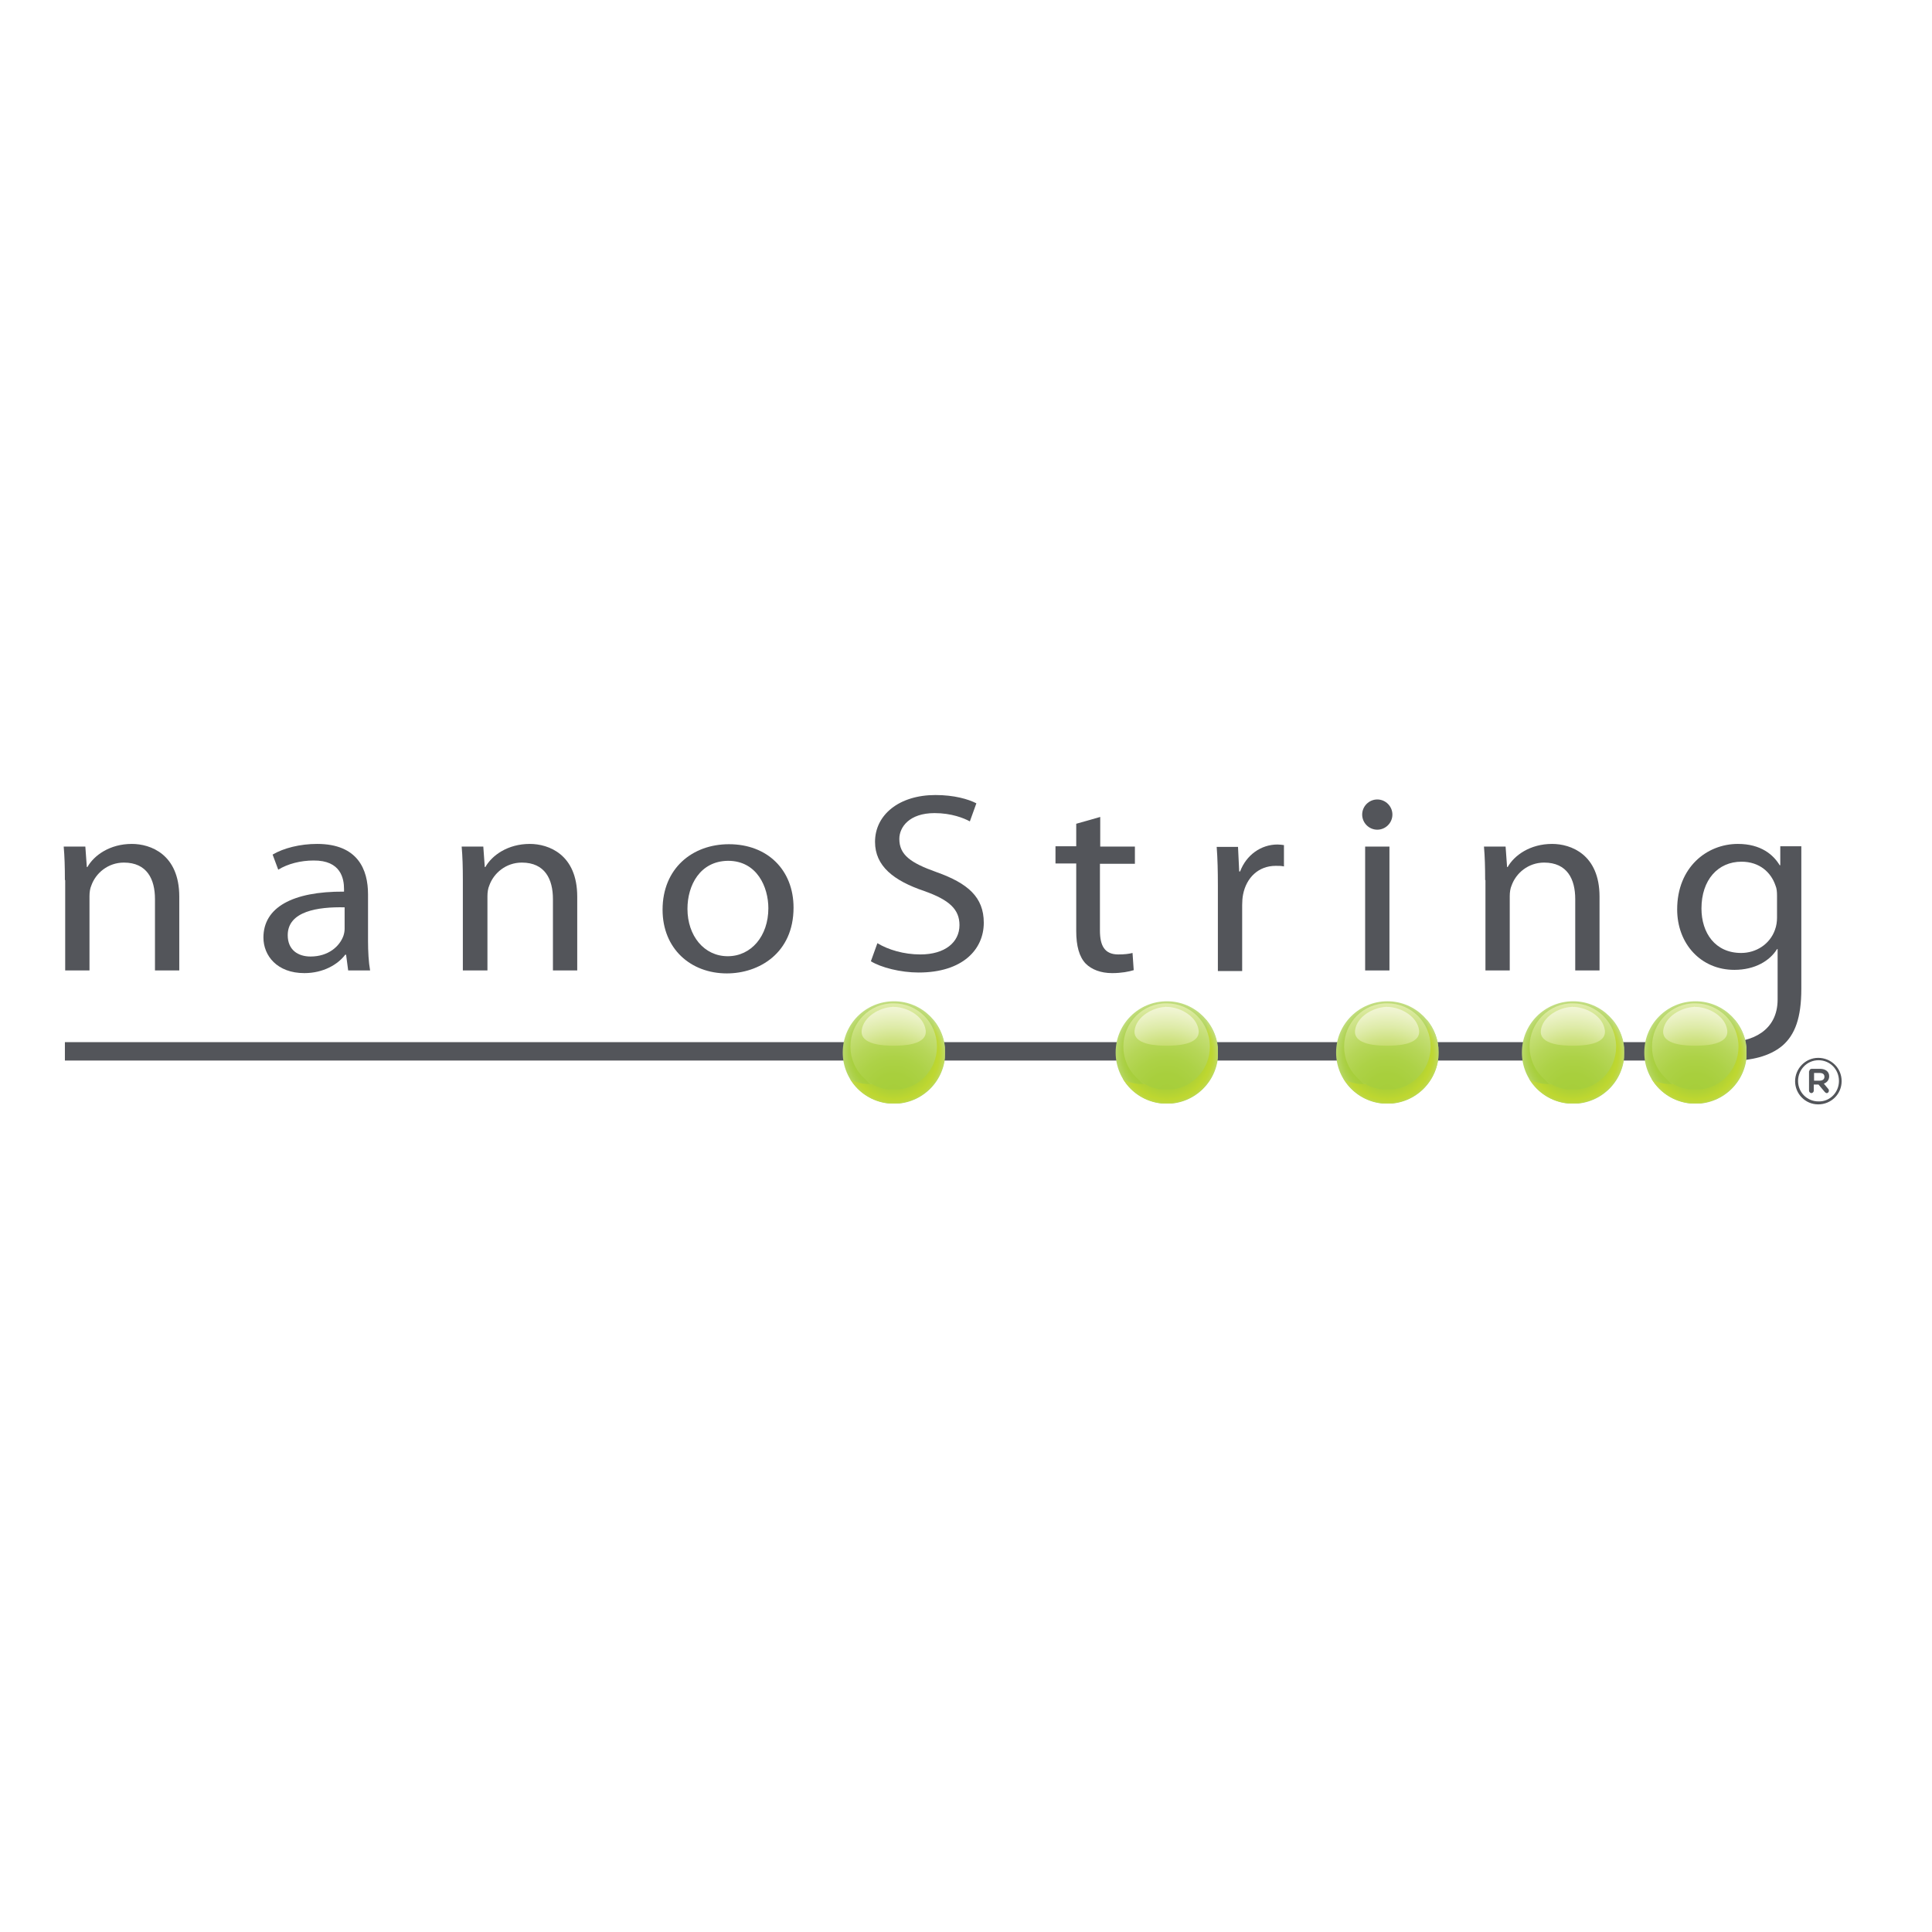
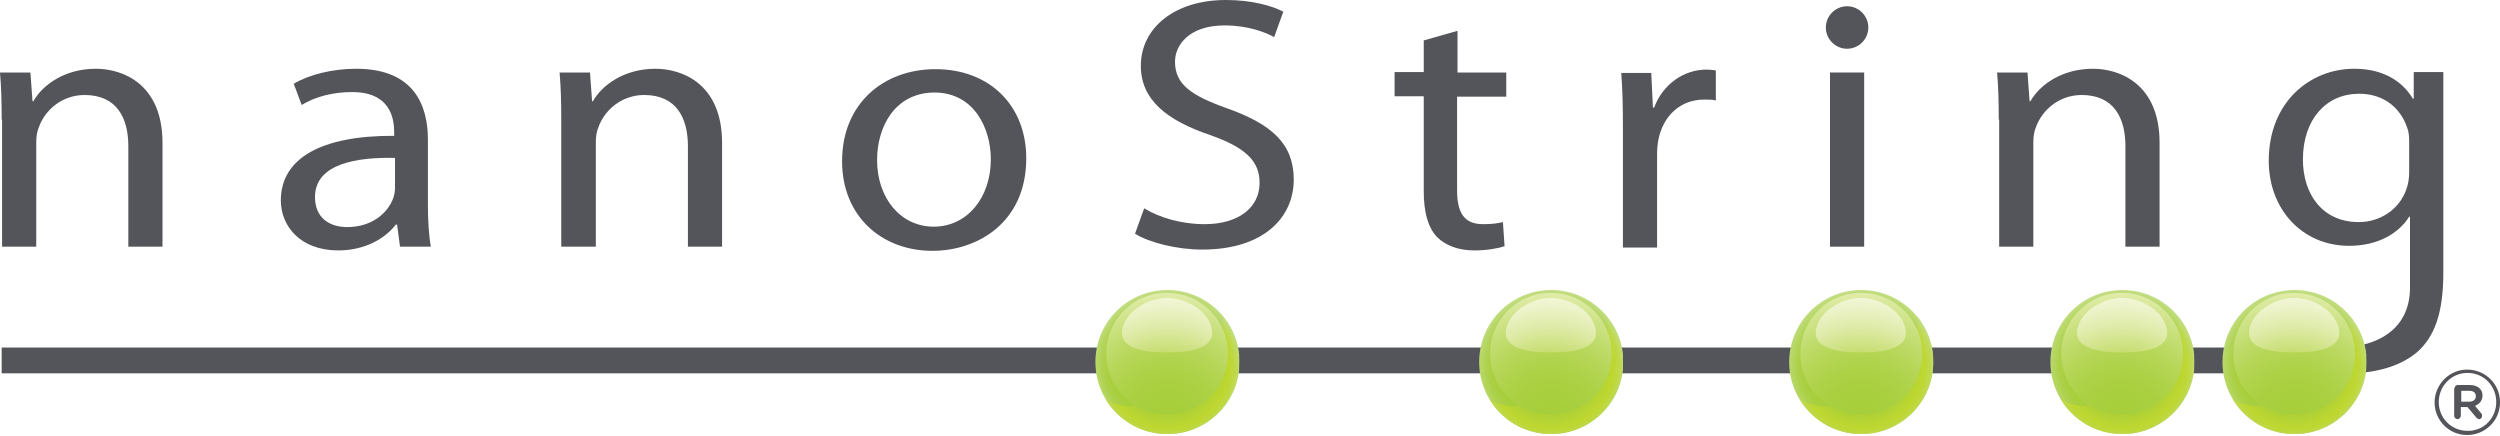
- <svg xmlns="http://www.w3.org/2000/svg" xmlns:xlink="http://www.w3.org/1999/xlink" version="1.1" id="layer" x="0px" y="0px" viewBox="-153 -46 652 652" style="enable-background:new -153 -46 652 652;" xml:space="preserve">
+ <svg xmlns="http://www.w3.org/2000/svg" xmlns:xlink="http://www.w3.org/1999/xlink" version="1.1" id="layer" x="0px" y="0px" style="enable-background:new -153 -46 652 652;" xml:space="preserve" viewBox="-131.5 222.3 600 104.4">
  <style type="text/css">
	.st0{fill:#53555A;}
	.st1{clip-path:url(#SVGID_4_);fill:url(#SVGID_5_);}
	.st2{clip-path:url(#SVGID_7_);fill:url(#SVGID_8_);}
	.st3{clip-path:url(#SVGID_10_);fill:url(#SVGID_11_);}
	.st4{clip-path:url(#SVGID_13_);fill:url(#SVGID_14_);}
	.st5{clip-path:url(#SVGID_18_);fill:url(#SVGID_19_);}
	.st6{clip-path:url(#SVGID_21_);fill:url(#SVGID_22_);}
	.st7{clip-path:url(#SVGID_24_);fill:url(#SVGID_25_);}
	.st8{clip-path:url(#SVGID_27_);fill:url(#SVGID_28_);}
	.st9{clip-path:url(#SVGID_32_);fill:url(#SVGID_33_);}
	.st10{clip-path:url(#SVGID_35_);fill:url(#SVGID_36_);}
	.st11{clip-path:url(#SVGID_38_);fill:url(#SVGID_39_);}
	.st12{clip-path:url(#SVGID_41_);fill:url(#SVGID_42_);}
	.st13{clip-path:url(#SVGID_46_);fill:url(#SVGID_47_);}
	.st14{clip-path:url(#SVGID_49_);fill:url(#SVGID_50_);}
	.st15{clip-path:url(#SVGID_52_);fill:url(#SVGID_53_);}
	.st16{clip-path:url(#SVGID_55_);fill:url(#SVGID_56_);}
	.st17{clip-path:url(#SVGID_60_);fill:url(#SVGID_61_);}
	.st18{clip-path:url(#SVGID_63_);fill:url(#SVGID_64_);}
	.st19{clip-path:url(#SVGID_66_);fill:url(#SVGID_67_);}
	.st20{clip-path:url(#SVGID_69_);fill:url(#SVGID_70_);}
</style>
  <g>
    <path class="st0" d="M447.8,239.7v6.3h-0.2c-2.1-3.5-6.3-7.2-14.1-7.2c-10.5,0-20.5,7.9-20.5,22.1c0,11.6,8,20.4,19.3,20.4   c7,0,12-3.1,14.4-7h0.2v17c0,10.6-8.7,14.4-17.1,14.4h-560.9v6.2h560.9v-0.1c0.7,0,1.5,0.1,2.2,0.1c5.7,0,12.1-1.3,16.5-5   c4.3-3.7,6.4-9.5,6.4-19.2v-48.1H447.8z M446.7,263.7c0,1.3-0.2,2.8-0.7,4.1c-1.7,4.8-6.3,7.8-11.4,7.8c-8.8,0-13.4-6.8-13.4-15   c0-9.7,5.6-15.8,13.5-15.8c6.1,0,10,3.6,11.5,8.1c0.4,0.9,0.5,2.1,0.5,3.4V263.7z" />
    <path class="st0" d="M316.9,228.9c0,2.8-2.3,5.1-5.1,5.1c-2.8,0-5.1-2.3-5.1-5.1c0-2.8,2.3-5.1,5.1-5.1   C314.6,223.8,316.9,226.1,316.9,228.9" />
    <path class="st0" d="M-131.1,251c0-4.4-0.1-7.9-0.4-11.3h7.3l0.5,6.9h0.2c2.2-3.9,7.5-7.8,15-7.8c6.3,0,16,3.5,16,17.8v24.9h-8.2   v-24.1c0-6.7-2.7-12.3-10.5-12.3c-5.3,0-9.5,3.5-11,7.8c-0.4,0.9-0.6,2.2-0.6,3.5v25.1h-8.2V251z" />
    <path class="st0" d="M-28.8,271.5c0,3.6,0.2,7.2,0.7,10h-7.4l-0.7-5.3h-0.3c-2.5,3.3-7.4,6.2-13.8,6.2c-9.2,0-13.8-5.9-13.8-12   c0-10.1,9.7-15.6,27.2-15.5V254c0-3.4-1-9.7-10.3-9.6c-4.3,0-8.7,1.1-11.9,3.1l-1.9-5.1c3.7-2.2,9.3-3.6,15-3.6   c13.8,0,17.2,8.7,17.2,17V271.5z M-36.7,260.2c-9-0.2-19.2,1.3-19.2,9.4c0,5,3.5,7.2,7.7,7.2c6,0,9.8-3.4,11.1-7   c0.3-0.9,0.4-1.7,0.4-2.4V260.2z" />
    <path class="st0" d="M3.2,251c0-4.4-0.1-7.9-0.4-11.3h7.3l0.5,6.9h0.2c2.2-3.9,7.5-7.8,15-7.8c6.3,0,16,3.5,16,17.8v24.9h-8.2   v-24.1c0-6.7-2.7-12.3-10.5-12.3c-5.3,0-9.5,3.5-11,7.8c-0.4,0.9-0.6,2.2-0.6,3.5v25.1H3.2V251z" />
    <path class="st0" d="M114.8,260.3c0,15.4-11.7,22.2-22.5,22.2c-12.2,0-21.7-8.3-21.7-21.5c0-13.9,10-22.1,22.4-22.1   C106,238.9,114.8,247.6,114.8,260.3 M79,260.7c0,9.1,5.6,16,13.6,16c7.9,0,13.7-6.8,13.7-16.2c0-7.1-3.8-16-13.6-16   C83.2,244.6,79,252.8,79,260.7" />
    <path class="st0" d="M143.1,272.3c3.6,2.2,8.9,3.8,14.5,3.8c8.3,0,13.2-4.1,13.2-9.9c0-5.3-3.4-8.5-11.9-11.5   c-10.3-3.5-16.6-8.4-16.6-16.6c0-9.1,8.1-15.8,20.4-15.8c6.3,0,11.1,1.4,13.8,2.8l-2.2,6.1c-2-1.1-6.2-2.8-11.9-2.8   c-8.6,0-11.9,4.8-11.9,8.7c0,5.4,3.8,8.1,12.5,11.2c10.7,3.8,16,8.5,16,17.1c0,9-7.1,16.8-22,16.8c-6.1,0-12.7-1.7-16.1-3.8   L143.1,272.3z" />
    <path class="st0" d="M218.3,229.7v10H230v5.8h-11.8V268c0,5.2,1.6,8.1,6.2,8.1c2.2,0,3.6-0.2,4.8-0.5l0.4,5.8c-1.6,0.5-4.1,1-7.3,1   c-3.8,0-6.9-1.2-8.9-3.2c-2.2-2.3-3.2-6-3.2-11v-22.8h-7v-5.8h7V232L218.3,229.7z" />
    <path class="st0" d="M258,252.8c0-4.9-0.1-9.1-0.4-13h7.2l0.4,8.3h0.3c2.1-5.6,7.1-9.1,12.6-9.1c0.8,0,1.5,0.1,2.2,0.2v7.2   c-0.8-0.2-1.7-0.2-2.8-0.2c-5.8,0-9.9,4-11,9.7c-0.2,1-0.3,2.3-0.3,3.5v22.3H258V252.8z" />
    <rect x="307.7" y="239.7" class="st0" width="8.2" height="41.8" />
    <path class="st0" d="M348.2,251c0-4.4-0.1-7.9-0.4-11.3h7.3l0.5,6.9h0.2c2.2-3.9,7.5-7.8,15-7.8c6.3,0,16,3.5,16,17.8v24.9h-8.2   v-24.1c0-6.7-2.7-12.3-10.5-12.3c-5.3,0-9.5,3.5-11,7.8c-0.4,0.9-0.6,2.2-0.6,3.5v25.1h-8.2V251z" />
  </g>
  <g>
    <defs>
      <path id="SVGID_1_" d="M131.1,309.2c0,9.6,7.8,17.5,17.5,17.5c9.6,0,17.5-7.8,17.5-17.5c0-9.6-7.8-17.5-17.5-17.5    C139,291.7,131.1,299.5,131.1,309.2" />
    </defs>
    <clipPath id="SVGID_2_">
      <use xlink:href="#SVGID_1_" style="overflow:visible;" />
    </clipPath>
  </g>
  <g>
    <defs>
      <path id="SVGID_3_" d="M131.4,309.2c0,9.5,7.7,17.3,17.3,17.3c9.5,0,17.3-7.7,17.3-17.3c0-9.5-7.7-17.3-17.3-17.3    C139.1,291.9,131.4,299.6,131.4,309.2" />
    </defs>
    <clipPath id="SVGID_4_">
      <use xlink:href="#SVGID_3_" style="overflow:visible;" />
    </clipPath>
    <radialGradient id="SVGID_5_" cx="-178.534" cy="747.858" r="4.183" gradientTransform="matrix(4.4081 0 0 -4.4081 935.6159 3606.968)" gradientUnits="userSpaceOnUse">
      <stop offset="0" style="stop-color:#DDE89A" />
      <stop offset="0.308" style="stop-color:#DCE798" />
      <stop offset="0.419" style="stop-color:#D8E691" />
      <stop offset="0.498" style="stop-color:#D1E285" />
      <stop offset="0.562" style="stop-color:#C8DE75" />
      <stop offset="0.617" style="stop-color:#BBD85F" />
      <stop offset="0.665" style="stop-color:#ACD144" />
      <stop offset="0.68" style="stop-color:#A6CE3A" />
      <stop offset="0.75" style="stop-color:#A8CF3E" />
      <stop offset="0.823" style="stop-color:#ADD14B" />
      <stop offset="0.898" style="stop-color:#B5D660" />
      <stop offset="0.974" style="stop-color:#C0DC7D" />
      <stop offset="1" style="stop-color:#C5DE89" />
    </radialGradient>
    <rect x="131.4" y="291.9" class="st1" width="34.5" height="34.5" />
  </g>
  <g>
    <defs>
      <path id="SVGID_6_" d="M162,302.9c0.4,1.2,0.6,2.5,0.6,3.9c0,7.7-6.2,13.9-13.9,13.9c-1.9,0-3.8-0.4-5.5-1.1    c-3.7,0.6-7,0.1-9.4-1.6c3,5.1,8.5,8.4,14.8,8.4c9.5,0,17.3-7.7,17.3-17.3c0-4.2-1.5-8-4-11C162.3,299.6,162.3,301.2,162,302.9" />
    </defs>
    <clipPath id="SVGID_7_">
      <use xlink:href="#SVGID_6_" style="overflow:visible;" />
    </clipPath>
    <radialGradient id="SVGID_8_" cx="-178.534" cy="747.855" r="4.183" gradientTransform="matrix(4.4082 0 0 -4.4082 935.6335 3607.061)" gradientUnits="userSpaceOnUse">
      <stop offset="0" style="stop-color:#A6CE3A" />
      <stop offset="0.46" style="stop-color:#A8CF39" />
      <stop offset="0.639" style="stop-color:#AFD136" />
      <stop offset="0.769" style="stop-color:#BBD631" />
      <stop offset="0.792" style="stop-color:#BED730" />
      <stop offset="0.828" style="stop-color:#BED735" />
      <stop offset="0.87" style="stop-color:#BFD843" />
      <stop offset="0.915" style="stop-color:#C0DA5B" />
      <stop offset="0.962" style="stop-color:#C2DD7B" />
      <stop offset="1" style="stop-color:#C4DF9B" />
    </radialGradient>
    <rect x="133.8" y="298.2" class="st2" width="32.1" height="28.3" />
  </g>
  <g>
    <defs>
      <path id="SVGID_9_" d="M134,307.2c0,8.1,6.5,14.6,14.6,14.6c8.1,0,14.6-6.5,14.6-14.6c0-8.1-6.5-14.6-14.6-14.6    C140.5,292.5,134,299.1,134,307.2" />
    </defs>
    <clipPath id="SVGID_10_">
      <use xlink:href="#SVGID_9_" style="overflow:visible;" />
    </clipPath>
    <radialGradient id="SVGID_11_" cx="-156.812" cy="713.081" r="4.183" gradientTransform="matrix(8.2674 0 0 -8.2674 1445.037 6219.025)" gradientUnits="userSpaceOnUse">
      <stop offset="0" style="stop-color:#A6CE3A" />
      <stop offset="5.617980e-003" style="stop-color:#A6CE3A" />
      <stop offset="0.209" style="stop-color:#A8CF3D" />
      <stop offset="0.373" style="stop-color:#ADD247" />
      <stop offset="0.523" style="stop-color:#B6D658" />
      <stop offset="0.665" style="stop-color:#C2DD70" />
      <stop offset="0.801" style="stop-color:#D2E58F" />
      <stop offset="0.931" style="stop-color:#E6EFB4" />
      <stop offset="1" style="stop-color:#F2F5CB" />
    </radialGradient>
    <rect x="134" y="292.5" class="st3" width="29.2" height="29.2" />
  </g>
  <g>
    <defs>
      <path id="SVGID_12_" d="M148.2,293.8c-4.4,0.2-9.8,3.3-10.4,7.9c-0.6,5,7.8,5.2,10.8,5.2c3,0,11.4-0.2,10.8-5.2    c-0.6-4.7-6-7.7-10.4-7.9c-0.2,0-0.3,0-0.5,0C148.5,293.7,148.3,293.7,148.2,293.8" />
    </defs>
    <clipPath id="SVGID_13_">
      <use xlink:href="#SVGID_12_" style="overflow:visible;" />
    </clipPath>
    <radialGradient id="SVGID_14_" cx="-158.09" cy="715.151" r="4.183" gradientTransform="matrix(7.8643 0 0 -7.8643 1391.815 5946.123)" gradientUnits="userSpaceOnUse">
      <stop offset="0" style="stop-color:#BCD754" />
      <stop offset="0.371" style="stop-color:#BCD754" />
      <stop offset="0.479" style="stop-color:#CADF77" />
      <stop offset="0.649" style="stop-color:#DEEBA8" />
      <stop offset="0.799" style="stop-color:#EDF3CB" />
      <stop offset="0.921" style="stop-color:#F6F8E1" />
      <stop offset="1" style="stop-color:#F9FAE9" />
    </radialGradient>
    <rect x="137.2" y="293.7" class="st4" width="22.9" height="13.2" />
  </g>
  <g>
    <defs>
      <path id="SVGID_15_" d="M223.3,309.2c0,9.6,7.8,17.5,17.5,17.5c9.6,0,17.5-7.8,17.5-17.5c0-9.6-7.8-17.5-17.5-17.5    C231.1,291.7,223.3,299.5,223.3,309.2" />
    </defs>
    <clipPath id="SVGID_16_">
      <use xlink:href="#SVGID_15_" style="overflow:visible;" />
    </clipPath>
  </g>
  <g>
    <defs>
      <path id="SVGID_17_" d="M223.5,309.2c0,9.5,7.7,17.3,17.3,17.3c9.5,0,17.3-7.7,17.3-17.3c0-9.5-7.7-17.3-17.3-17.3    C231.2,291.9,223.5,299.6,223.5,309.2" />
    </defs>
    <clipPath id="SVGID_18_">
      <use xlink:href="#SVGID_17_" style="overflow:visible;" />
    </clipPath>
    <radialGradient id="SVGID_19_" cx="-162.627" cy="747.858" r="4.183" gradientTransform="matrix(4.4081 0 0 -4.4081 957.6464 3606.968)" gradientUnits="userSpaceOnUse">
      <stop offset="0" style="stop-color:#DDE89A" />
      <stop offset="0.308" style="stop-color:#DCE798" />
      <stop offset="0.419" style="stop-color:#D8E691" />
      <stop offset="0.498" style="stop-color:#D1E285" />
      <stop offset="0.562" style="stop-color:#C8DE75" />
      <stop offset="0.617" style="stop-color:#BBD85F" />
      <stop offset="0.665" style="stop-color:#ACD144" />
      <stop offset="0.68" style="stop-color:#A6CE3A" />
      <stop offset="0.75" style="stop-color:#A8CF3E" />
      <stop offset="0.823" style="stop-color:#ADD14B" />
      <stop offset="0.898" style="stop-color:#B5D660" />
      <stop offset="0.974" style="stop-color:#C0DC7D" />
      <stop offset="1" style="stop-color:#C5DE89" />
    </radialGradient>
    <rect x="223.5" y="291.9" class="st5" width="34.5" height="34.5" />
  </g>
  <g>
    <defs>
      <path id="SVGID_20_" d="M254.1,302.9c0.4,1.2,0.6,2.5,0.6,3.9c0,7.7-6.2,13.9-13.9,13.9c-1.9,0-3.8-0.4-5.5-1.1    c-3.7,0.6-7,0.1-9.4-1.6c3,5.1,8.5,8.4,14.8,8.4c9.5,0,17.3-7.7,17.3-17.3c0-4.2-1.5-8-4-11C254.5,299.6,254.5,301.2,254.1,302.9" />
    </defs>
    <clipPath id="SVGID_21_">
      <use xlink:href="#SVGID_20_" style="overflow:visible;" />
    </clipPath>
    <radialGradient id="SVGID_22_" cx="-162.627" cy="747.855" r="4.183" gradientTransform="matrix(4.4082 0 0 -4.4082 957.6639 3607.061)" gradientUnits="userSpaceOnUse">
      <stop offset="0" style="stop-color:#A6CE3A" />
      <stop offset="0.46" style="stop-color:#A8CF39" />
      <stop offset="0.639" style="stop-color:#AFD136" />
      <stop offset="0.769" style="stop-color:#BBD631" />
      <stop offset="0.792" style="stop-color:#BED730" />
      <stop offset="0.828" style="stop-color:#BED735" />
      <stop offset="0.87" style="stop-color:#BFD843" />
      <stop offset="0.915" style="stop-color:#C0DA5B" />
      <stop offset="0.962" style="stop-color:#C2DD7B" />
      <stop offset="1" style="stop-color:#C4DF9B" />
    </radialGradient>
    <rect x="225.9" y="298.2" class="st6" width="32.1" height="28.3" />
  </g>
  <g>
    <defs>
      <path id="SVGID_23_" d="M226.1,307.2c0,8.1,6.5,14.6,14.6,14.6c8.1,0,14.6-6.5,14.6-14.6c0-8.1-6.5-14.6-14.6-14.6    C232.7,292.5,226.1,299.1,226.1,307.2" />
    </defs>
    <clipPath id="SVGID_24_">
      <use xlink:href="#SVGID_23_" style="overflow:visible;" />
    </clipPath>
    <radialGradient id="SVGID_25_" cx="-148.331" cy="713.081" r="4.183" gradientTransform="matrix(8.2674 0 0 -8.2674 1467.068 6219.025)" gradientUnits="userSpaceOnUse">
      <stop offset="0" style="stop-color:#A6CE3A" />
      <stop offset="5.617980e-003" style="stop-color:#A6CE3A" />
      <stop offset="0.209" style="stop-color:#A8CF3D" />
      <stop offset="0.373" style="stop-color:#ADD247" />
      <stop offset="0.523" style="stop-color:#B6D658" />
      <stop offset="0.665" style="stop-color:#C2DD70" />
      <stop offset="0.801" style="stop-color:#D2E58F" />
      <stop offset="0.931" style="stop-color:#E6EFB4" />
      <stop offset="1" style="stop-color:#F2F5CB" />
    </radialGradient>
    <rect x="226.1" y="292.5" class="st7" width="29.2" height="29.2" />
  </g>
  <g>
    <defs>
      <path id="SVGID_26_" d="M240.3,293.8c-4.4,0.2-9.8,3.3-10.4,7.9c-0.6,5,7.8,5.2,10.8,5.2c3,0,11.4-0.2,10.8-5.2    c-0.6-4.7-6-7.7-10.4-7.9c-0.2,0-0.3,0-0.5,0C240.6,293.7,240.5,293.7,240.3,293.8" />
    </defs>
    <clipPath id="SVGID_27_">
      <use xlink:href="#SVGID_26_" style="overflow:visible;" />
    </clipPath>
    <radialGradient id="SVGID_28_" cx="-149.174" cy="715.151" r="4.183" gradientTransform="matrix(7.8643 0 0 -7.8643 1413.845 5946.123)" gradientUnits="userSpaceOnUse">
      <stop offset="0" style="stop-color:#BCD754" />
      <stop offset="0.371" style="stop-color:#BCD754" />
      <stop offset="0.479" style="stop-color:#CADF77" />
      <stop offset="0.649" style="stop-color:#DEEBA8" />
      <stop offset="0.799" style="stop-color:#EDF3CB" />
      <stop offset="0.921" style="stop-color:#F6F8E1" />
      <stop offset="1" style="stop-color:#F9FAE9" />
    </radialGradient>
    <rect x="229.3" y="293.7" class="st8" width="22.9" height="13.2" />
  </g>
  <g>
    <defs>
      <path id="SVGID_29_" d="M297.8,309.2c0,9.6,7.8,17.5,17.5,17.5c9.6,0,17.5-7.8,17.5-17.5c0-9.6-7.8-17.5-17.5-17.5    C305.6,291.7,297.8,299.5,297.8,309.2" />
    </defs>
    <clipPath id="SVGID_30_">
      <use xlink:href="#SVGID_29_" style="overflow:visible;" />
    </clipPath>
  </g>
  <g>
    <defs>
      <path id="SVGID_31_" d="M297.9,309.2c0,9.5,7.7,17.3,17.3,17.3c9.5,0,17.3-7.7,17.3-17.3c0-9.5-7.7-17.3-17.3-17.3    C305.7,291.9,297.9,299.6,297.9,309.2" />
    </defs>
    <clipPath id="SVGID_32_">
      <use xlink:href="#SVGID_31_" style="overflow:visible;" />
    </clipPath>
    <radialGradient id="SVGID_33_" cx="-149.777" cy="747.858" r="4.183" gradientTransform="matrix(4.4081 0 0 -4.4081 975.4445 3606.968)" gradientUnits="userSpaceOnUse">
      <stop offset="0" style="stop-color:#DDE89A" />
      <stop offset="0.308" style="stop-color:#DCE798" />
      <stop offset="0.419" style="stop-color:#D8E691" />
      <stop offset="0.498" style="stop-color:#D1E285" />
      <stop offset="0.562" style="stop-color:#C8DE75" />
      <stop offset="0.617" style="stop-color:#BBD85F" />
      <stop offset="0.665" style="stop-color:#ACD144" />
      <stop offset="0.68" style="stop-color:#A6CE3A" />
      <stop offset="0.75" style="stop-color:#A8CF3E" />
      <stop offset="0.823" style="stop-color:#ADD14B" />
      <stop offset="0.898" style="stop-color:#B5D660" />
      <stop offset="0.974" style="stop-color:#C0DC7D" />
      <stop offset="1" style="stop-color:#C5DE89" />
    </radialGradient>
    <rect x="297.9" y="291.9" class="st9" width="34.5" height="34.5" />
  </g>
  <g>
    <defs>
      <path id="SVGID_34_" d="M328.6,302.9c0.4,1.2,0.6,2.5,0.6,3.9c0,7.7-6.2,13.9-13.9,13.9c-1.9,0-3.8-0.4-5.5-1.1    c-3.7,0.6-7,0.1-9.4-1.6c3,5.1,8.5,8.4,14.8,8.4c9.5,0,17.3-7.7,17.3-17.3c0-4.2-1.5-8-4-11C328.9,299.6,328.9,301.2,328.6,302.9" />
    </defs>
    <clipPath id="SVGID_35_">
      <use xlink:href="#SVGID_34_" style="overflow:visible;" />
    </clipPath>
    <radialGradient id="SVGID_36_" cx="-149.776" cy="747.856" r="4.183" gradientTransform="matrix(4.4082 0 0 -4.4082 975.4612 3607.057)" gradientUnits="userSpaceOnUse">
      <stop offset="0" style="stop-color:#A6CE3A" />
      <stop offset="0.46" style="stop-color:#A8CF39" />
      <stop offset="0.639" style="stop-color:#AFD136" />
      <stop offset="0.769" style="stop-color:#BBD631" />
      <stop offset="0.792" style="stop-color:#BED730" />
      <stop offset="0.828" style="stop-color:#BED735" />
      <stop offset="0.87" style="stop-color:#BFD843" />
      <stop offset="0.915" style="stop-color:#C0DA5B" />
      <stop offset="0.962" style="stop-color:#C2DD7B" />
      <stop offset="1" style="stop-color:#C4DF9B" />
    </radialGradient>
    <rect x="300.4" y="298.2" class="st10" width="32.1" height="28.3" />
  </g>
  <g>
    <defs>
      <path id="SVGID_37_" d="M300.6,307.2c0,8.1,6.5,14.6,14.6,14.6c8.1,0,14.6-6.5,14.6-14.6c0-8.1-6.5-14.6-14.6-14.6    C307.1,292.5,300.6,299.1,300.6,307.2" />
    </defs>
    <clipPath id="SVGID_38_">
      <use xlink:href="#SVGID_37_" style="overflow:visible;" />
    </clipPath>
    <radialGradient id="SVGID_39_" cx="-141.479" cy="713.081" r="4.183" gradientTransform="matrix(8.2674 0 0 -8.2674 1484.866 6219.025)" gradientUnits="userSpaceOnUse">
      <stop offset="0" style="stop-color:#A6CE3A" />
      <stop offset="5.617980e-003" style="stop-color:#A6CE3A" />
      <stop offset="0.209" style="stop-color:#A8CF3D" />
      <stop offset="0.373" style="stop-color:#ADD247" />
      <stop offset="0.523" style="stop-color:#B6D658" />
      <stop offset="0.665" style="stop-color:#C2DD70" />
      <stop offset="0.801" style="stop-color:#D2E58F" />
      <stop offset="0.931" style="stop-color:#E6EFB4" />
      <stop offset="1" style="stop-color:#F2F5CB" />
    </radialGradient>
    <rect x="300.6" y="292.5" class="st11" width="29.2" height="29.2" />
  </g>
  <g>
    <defs>
      <path id="SVGID_40_" d="M314.7,293.8c-4.4,0.2-9.8,3.3-10.4,7.9c-0.6,5,7.8,5.2,10.8,5.2c3,0,11.4-0.2,10.8-5.2    c-0.6-4.7-6-7.7-10.4-7.9c-0.2,0-0.3,0-0.5,0C315.1,293.7,314.9,293.7,314.7,293.8" />
    </defs>
    <clipPath id="SVGID_41_">
      <use xlink:href="#SVGID_40_" style="overflow:visible;" />
    </clipPath>
    <radialGradient id="SVGID_42_" cx="-141.971" cy="715.151" r="4.183" gradientTransform="matrix(7.8643 0 0 -7.8643 1431.643 5946.123)" gradientUnits="userSpaceOnUse">
      <stop offset="0" style="stop-color:#BCD754" />
      <stop offset="0.371" style="stop-color:#BCD754" />
      <stop offset="0.479" style="stop-color:#CADF77" />
      <stop offset="0.649" style="stop-color:#DEEBA8" />
      <stop offset="0.799" style="stop-color:#EDF3CB" />
      <stop offset="0.921" style="stop-color:#F6F8E1" />
      <stop offset="1" style="stop-color:#F9FAE9" />
    </radialGradient>
    <rect x="303.8" y="293.7" class="st12" width="22.9" height="13.2" />
  </g>
  <g>
    <defs>
      <path id="SVGID_43_" d="M360.4,309.2c0,9.6,7.8,17.5,17.5,17.5c9.6,0,17.5-7.8,17.5-17.5c0-9.6-7.8-17.5-17.5-17.5    C368.2,291.7,360.4,299.5,360.4,309.2" />
    </defs>
    <clipPath id="SVGID_44_">
      <use xlink:href="#SVGID_43_" style="overflow:visible;" />
    </clipPath>
  </g>
  <g>
    <defs>
      <path id="SVGID_45_" d="M360.6,309.2c0,9.5,7.7,17.3,17.3,17.3c9.5,0,17.3-7.7,17.3-17.3c0-9.5-7.7-17.3-17.3-17.3    C368.3,291.9,360.6,299.6,360.6,309.2" />
    </defs>
    <clipPath id="SVGID_46_">
      <use xlink:href="#SVGID_45_" style="overflow:visible;" />
    </clipPath>
    <radialGradient id="SVGID_47_" cx="-138.968" cy="747.858" r="4.183" gradientTransform="matrix(4.4081 0 0 -4.4081 990.4139 3606.968)" gradientUnits="userSpaceOnUse">
      <stop offset="0" style="stop-color:#DDE89A" />
      <stop offset="0.308" style="stop-color:#DCE798" />
      <stop offset="0.419" style="stop-color:#D8E691" />
      <stop offset="0.498" style="stop-color:#D1E285" />
      <stop offset="0.562" style="stop-color:#C8DE75" />
      <stop offset="0.617" style="stop-color:#BBD85F" />
      <stop offset="0.665" style="stop-color:#ACD144" />
      <stop offset="0.68" style="stop-color:#A6CE3A" />
      <stop offset="0.75" style="stop-color:#A8CF3E" />
      <stop offset="0.823" style="stop-color:#ADD14B" />
      <stop offset="0.898" style="stop-color:#B5D660" />
      <stop offset="0.974" style="stop-color:#C0DC7D" />
      <stop offset="1" style="stop-color:#C5DE89" />
    </radialGradient>
    <rect x="360.6" y="291.9" class="st13" width="34.5" height="34.5" />
  </g>
  <g>
    <defs>
      <path id="SVGID_48_" d="M391.2,302.9c0.4,1.2,0.6,2.5,0.6,3.9c0,7.7-6.2,13.9-13.9,13.9c-1.9,0-3.8-0.4-5.5-1.1    c-3.7,0.6-7,0.1-9.4-1.6c3,5.1,8.5,8.4,14.8,8.4c9.5,0,17.3-7.7,17.3-17.3c0-4.2-1.5-8-4-11C391.5,299.6,391.5,301.2,391.2,302.9" />
    </defs>
    <clipPath id="SVGID_49_">
      <use xlink:href="#SVGID_48_" style="overflow:visible;" />
    </clipPath>
    <radialGradient id="SVGID_50_" cx="-138.968" cy="747.855" r="4.183" gradientTransform="matrix(4.4082 0 0 -4.4082 990.4315 3607.061)" gradientUnits="userSpaceOnUse">
      <stop offset="0" style="stop-color:#A6CE3A" />
      <stop offset="0.46" style="stop-color:#A8CF39" />
      <stop offset="0.639" style="stop-color:#AFD136" />
      <stop offset="0.769" style="stop-color:#BBD631" />
      <stop offset="0.792" style="stop-color:#BED730" />
      <stop offset="0.828" style="stop-color:#BED735" />
      <stop offset="0.87" style="stop-color:#BFD843" />
      <stop offset="0.915" style="stop-color:#C0DA5B" />
      <stop offset="0.962" style="stop-color:#C2DD7B" />
      <stop offset="1" style="stop-color:#C4DF9B" />
    </radialGradient>
    <rect x="363" y="298.2" class="st14" width="32.1" height="28.3" />
  </g>
  <g>
    <defs>
      <path id="SVGID_51_" d="M363.2,307.2c0,8.1,6.5,14.6,14.6,14.6c8.1,0,14.6-6.5,14.6-14.6c0-8.1-6.6-14.6-14.6-14.6    C369.8,292.5,363.2,299.1,363.2,307.2" />
    </defs>
    <clipPath id="SVGID_52_">
      <use xlink:href="#SVGID_51_" style="overflow:visible;" />
    </clipPath>
    <radialGradient id="SVGID_53_" cx="-135.715" cy="713.082" r="4.183" gradientTransform="matrix(8.2673 0 0 -8.2673 1499.827 6218.983)" gradientUnits="userSpaceOnUse">
      <stop offset="0" style="stop-color:#A6CE3A" />
      <stop offset="5.617980e-003" style="stop-color:#A6CE3A" />
      <stop offset="0.209" style="stop-color:#A8CF3D" />
      <stop offset="0.373" style="stop-color:#ADD247" />
      <stop offset="0.523" style="stop-color:#B6D658" />
      <stop offset="0.665" style="stop-color:#C2DD70" />
      <stop offset="0.801" style="stop-color:#D2E58F" />
      <stop offset="0.931" style="stop-color:#E6EFB4" />
      <stop offset="1" style="stop-color:#F2F5CB" />
    </radialGradient>
    <rect x="363.2" y="292.5" class="st15" width="29.2" height="29.2" />
  </g>
  <g>
    <defs>
      <path id="SVGID_54_" d="M377.4,293.8c-4.4,0.2-9.8,3.3-10.4,7.9c-0.6,5,7.8,5.2,10.8,5.2c3,0,11.4-0.2,10.8-5.2    c-0.6-4.7-6-7.7-10.4-7.9c-0.2,0-0.3,0-0.5,0C377.7,293.7,377.5,293.7,377.4,293.8" />
    </defs>
    <clipPath id="SVGID_55_">
      <use xlink:href="#SVGID_54_" style="overflow:visible;" />
    </clipPath>
    <radialGradient id="SVGID_56_" cx="-135.912" cy="715.151" r="4.183" gradientTransform="matrix(7.8643 0 0 -7.8643 1446.612 5946.123)" gradientUnits="userSpaceOnUse">
      <stop offset="0" style="stop-color:#BCD754" />
      <stop offset="0.371" style="stop-color:#BCD754" />
      <stop offset="0.479" style="stop-color:#CADF77" />
      <stop offset="0.649" style="stop-color:#DEEBA8" />
      <stop offset="0.799" style="stop-color:#EDF3CB" />
      <stop offset="0.921" style="stop-color:#F6F8E1" />
      <stop offset="1" style="stop-color:#F9FAE9" />
    </radialGradient>
    <rect x="366.4" y="293.7" class="st16" width="22.9" height="13.2" />
  </g>
  <g>
    <defs>
      <path id="SVGID_57_" d="M401.7,309.2c0,9.6,7.8,17.5,17.5,17.5c9.6,0,17.5-7.8,17.5-17.5c0-9.6-7.8-17.5-17.5-17.5    C409.5,291.7,401.7,299.5,401.7,309.2" />
    </defs>
    <clipPath id="SVGID_58_">
      <use xlink:href="#SVGID_57_" style="overflow:visible;" />
    </clipPath>
  </g>
  <g>
    <defs>
      <path id="SVGID_59_" d="M401.9,309.2c0,9.5,7.7,17.3,17.3,17.3c9.5,0,17.3-7.7,17.3-17.3c0-9.5-7.7-17.3-17.3-17.3    C409.6,291.9,401.9,299.6,401.9,309.2" />
    </defs>
    <clipPath id="SVGID_60_">
      <use xlink:href="#SVGID_59_" style="overflow:visible;" />
    </clipPath>
    <radialGradient id="SVGID_61_" cx="-131.838" cy="747.858" r="4.183" gradientTransform="matrix(4.4081 0 0 -4.4081 1000.289 3606.968)" gradientUnits="userSpaceOnUse">
      <stop offset="0" style="stop-color:#DDE89A" />
      <stop offset="0.308" style="stop-color:#DCE798" />
      <stop offset="0.419" style="stop-color:#D8E691" />
      <stop offset="0.498" style="stop-color:#D1E285" />
      <stop offset="0.562" style="stop-color:#C8DE75" />
      <stop offset="0.617" style="stop-color:#BBD85F" />
      <stop offset="0.665" style="stop-color:#ACD144" />
      <stop offset="0.68" style="stop-color:#A6CE3A" />
      <stop offset="0.75" style="stop-color:#A8CF3E" />
      <stop offset="0.823" style="stop-color:#ADD14B" />
      <stop offset="0.898" style="stop-color:#B5D660" />
      <stop offset="0.974" style="stop-color:#C0DC7D" />
      <stop offset="1" style="stop-color:#C5DE89" />
    </radialGradient>
    <rect x="401.9" y="291.9" class="st17" width="34.5" height="34.5" />
  </g>
  <g>
    <defs>
      <path id="SVGID_62_" d="M432.5,302.9c0.4,1.2,0.6,2.5,0.6,3.9c0,7.7-6.2,13.9-13.9,13.9c-1.9,0-3.8-0.4-5.5-1.1    c-3.7,0.6-7,0.1-9.4-1.6c3,5.1,8.5,8.4,14.8,8.4c9.5,0,17.3-7.7,17.3-17.3c0-4.2-1.5-8-4-11C432.8,299.6,432.8,301.2,432.5,302.9" />
    </defs>
    <clipPath id="SVGID_63_">
      <use xlink:href="#SVGID_62_" style="overflow:visible;" />
    </clipPath>
    <radialGradient id="SVGID_64_" cx="-131.838" cy="747.855" r="4.183" gradientTransform="matrix(4.4082 0 0 -4.4082 1000.307 3607.061)" gradientUnits="userSpaceOnUse">
      <stop offset="0" style="stop-color:#A6CE3A" />
      <stop offset="0.46" style="stop-color:#A8CF39" />
      <stop offset="0.639" style="stop-color:#AFD136" />
      <stop offset="0.769" style="stop-color:#BBD631" />
      <stop offset="0.792" style="stop-color:#BED730" />
      <stop offset="0.828" style="stop-color:#BED735" />
      <stop offset="0.87" style="stop-color:#BFD843" />
      <stop offset="0.915" style="stop-color:#C0DA5B" />
      <stop offset="0.962" style="stop-color:#C2DD7B" />
      <stop offset="1" style="stop-color:#C4DF9B" />
    </radialGradient>
    <rect x="404.3" y="298.2" class="st18" width="32.1" height="28.3" />
  </g>
  <g>
    <defs>
      <path id="SVGID_65_" d="M404.5,307.2c0,8.1,6.5,14.6,14.6,14.6c8.1,0,14.6-6.5,14.6-14.6c0-8.1-6.6-14.6-14.6-14.6    C411.1,292.5,404.5,299.1,404.5,307.2" />
    </defs>
    <clipPath id="SVGID_66_">
      <use xlink:href="#SVGID_65_" style="overflow:visible;" />
    </clipPath>
    <radialGradient id="SVGID_67_" cx="-131.913" cy="713.081" r="4.183" gradientTransform="matrix(8.2674 0 0 -8.2674 1509.711 6219.025)" gradientUnits="userSpaceOnUse">
      <stop offset="0" style="stop-color:#A6CE3A" />
      <stop offset="5.617980e-003" style="stop-color:#A6CE3A" />
      <stop offset="0.209" style="stop-color:#A8CF3D" />
      <stop offset="0.373" style="stop-color:#ADD247" />
      <stop offset="0.523" style="stop-color:#B6D658" />
      <stop offset="0.665" style="stop-color:#C2DD70" />
      <stop offset="0.801" style="stop-color:#D2E58F" />
      <stop offset="0.931" style="stop-color:#E6EFB4" />
      <stop offset="1" style="stop-color:#F2F5CB" />
    </radialGradient>
    <rect x="404.5" y="292.5" class="st19" width="29.2" height="29.2" />
  </g>
  <g>
    <defs>
      <path id="SVGID_68_" d="M418.7,293.8c-4.4,0.2-9.8,3.3-10.4,7.9c-0.6,5,7.8,5.2,10.8,5.2c3,0,11.4-0.2,10.8-5.2    c-0.6-4.7-6-7.7-10.4-7.9c-0.2,0-0.3,0-0.5,0C419,293.7,418.8,293.7,418.7,293.8" />
    </defs>
    <clipPath id="SVGID_69_">
      <use xlink:href="#SVGID_68_" style="overflow:visible;" />
    </clipPath>
    <radialGradient id="SVGID_70_" cx="-131.915" cy="715.151" r="4.183" gradientTransform="matrix(7.8643 0 0 -7.8643 1456.488 5946.123)" gradientUnits="userSpaceOnUse">
      <stop offset="0" style="stop-color:#BCD754" />
      <stop offset="0.371" style="stop-color:#BCD754" />
      <stop offset="0.479" style="stop-color:#CADF77" />
      <stop offset="0.649" style="stop-color:#DEEBA8" />
      <stop offset="0.799" style="stop-color:#EDF3CB" />
      <stop offset="0.921" style="stop-color:#F6F8E1" />
      <stop offset="1" style="stop-color:#F9FAE9" />
    </radialGradient>
    <rect x="407.7" y="293.7" class="st20" width="22.9" height="13.2" />
  </g>
  <g>
    <path class="st0" d="M452.8,318.9L452.8,318.9c0-4.3,3.5-7.9,7.8-7.9c4.4,0,7.9,3.5,7.9,7.8v0.1c0,4.3-3.5,7.8-7.9,7.8   C456.2,326.7,452.8,323.1,452.8,318.9 M467.6,318.8L467.6,318.8c0-3.9-3-7-6.9-7c-3.9,0-6.9,3.2-6.9,7v0c0,3.8,3,6.9,6.9,6.9   C464.6,325.8,467.6,322.6,467.6,318.8 M457.6,315.5c0-0.4,0.3-0.8,0.8-0.8h2.8c1.8,0,3.1,0.9,3.1,2.5c0,1.2-0.7,2.1-1.8,2.5   l1.5,1.8c0.2,0.2,0.2,0.4,0.2,0.6c0,0.4-0.3,0.8-0.7,0.8c-0.3,0-0.5-0.2-0.7-0.4l-2.1-2.5h-1.6v2.1c0,0.4-0.4,0.8-0.8,0.8   c-0.4,0-0.8-0.4-0.8-0.8V315.5z M461.1,318.7c1,0,1.6-0.5,1.6-1.3c0-0.9-0.6-1.3-1.6-1.3h-1.9v2.6H461.1z" />
  </g>
</svg>
